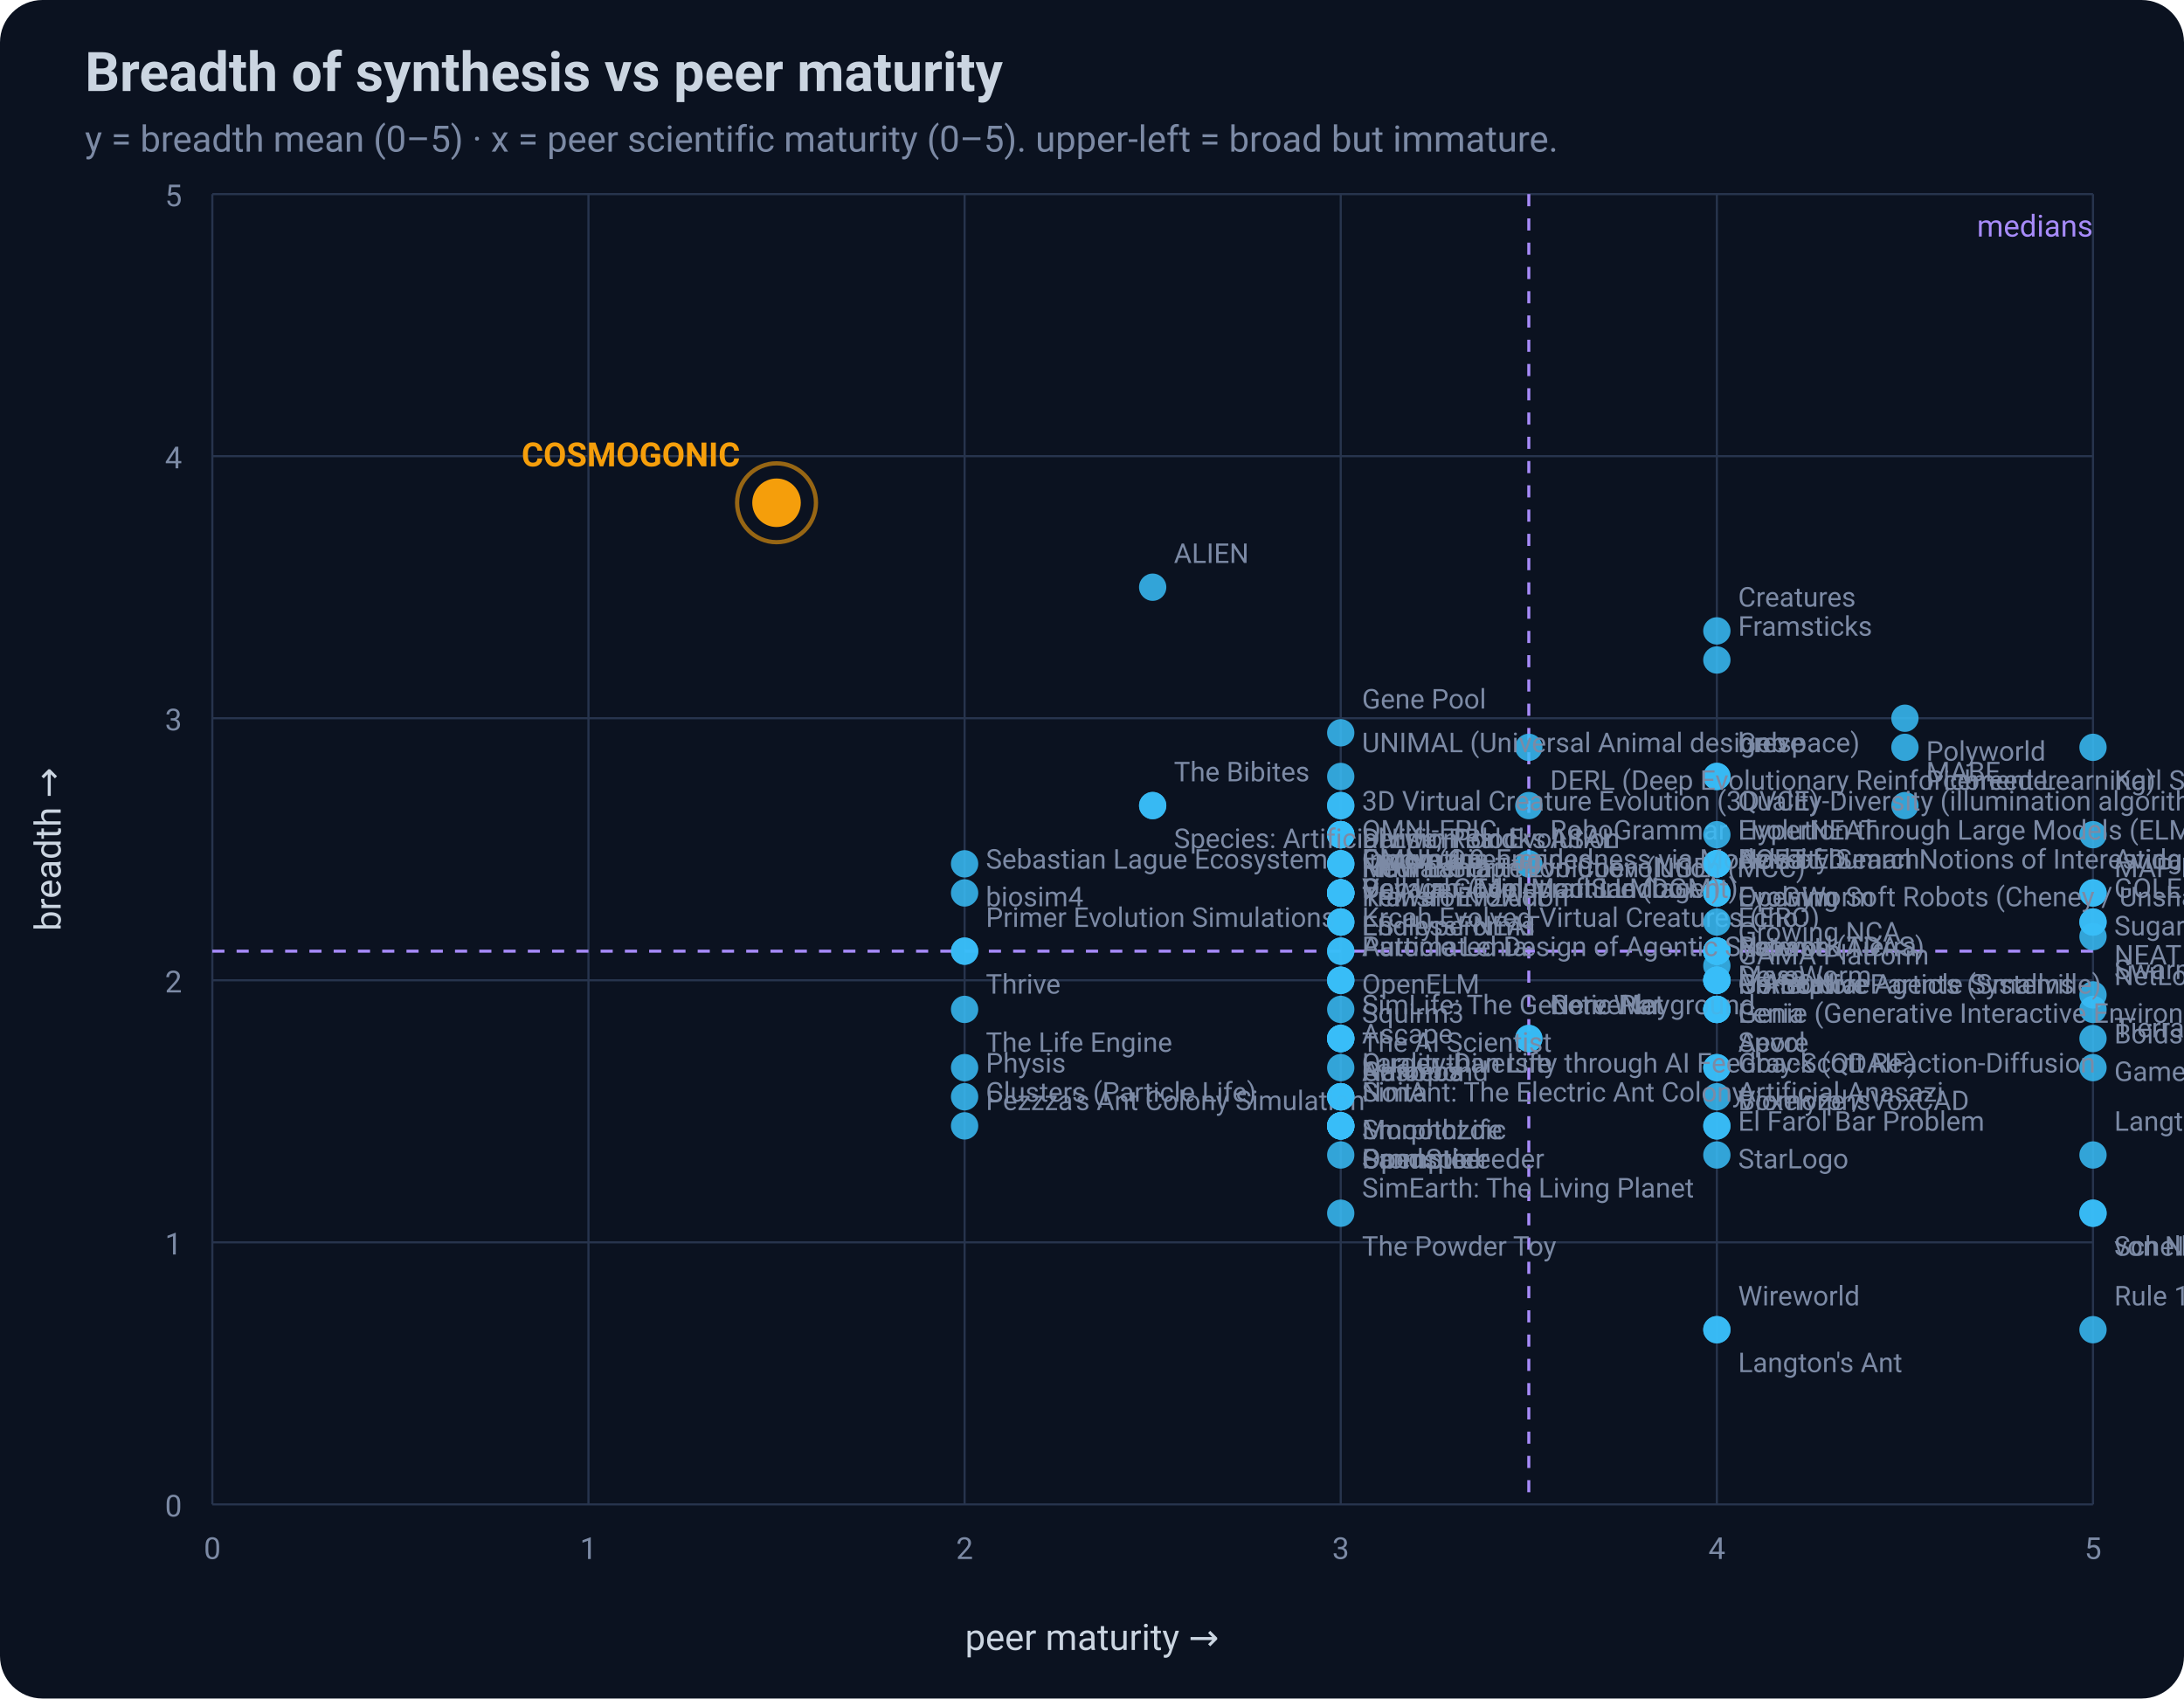
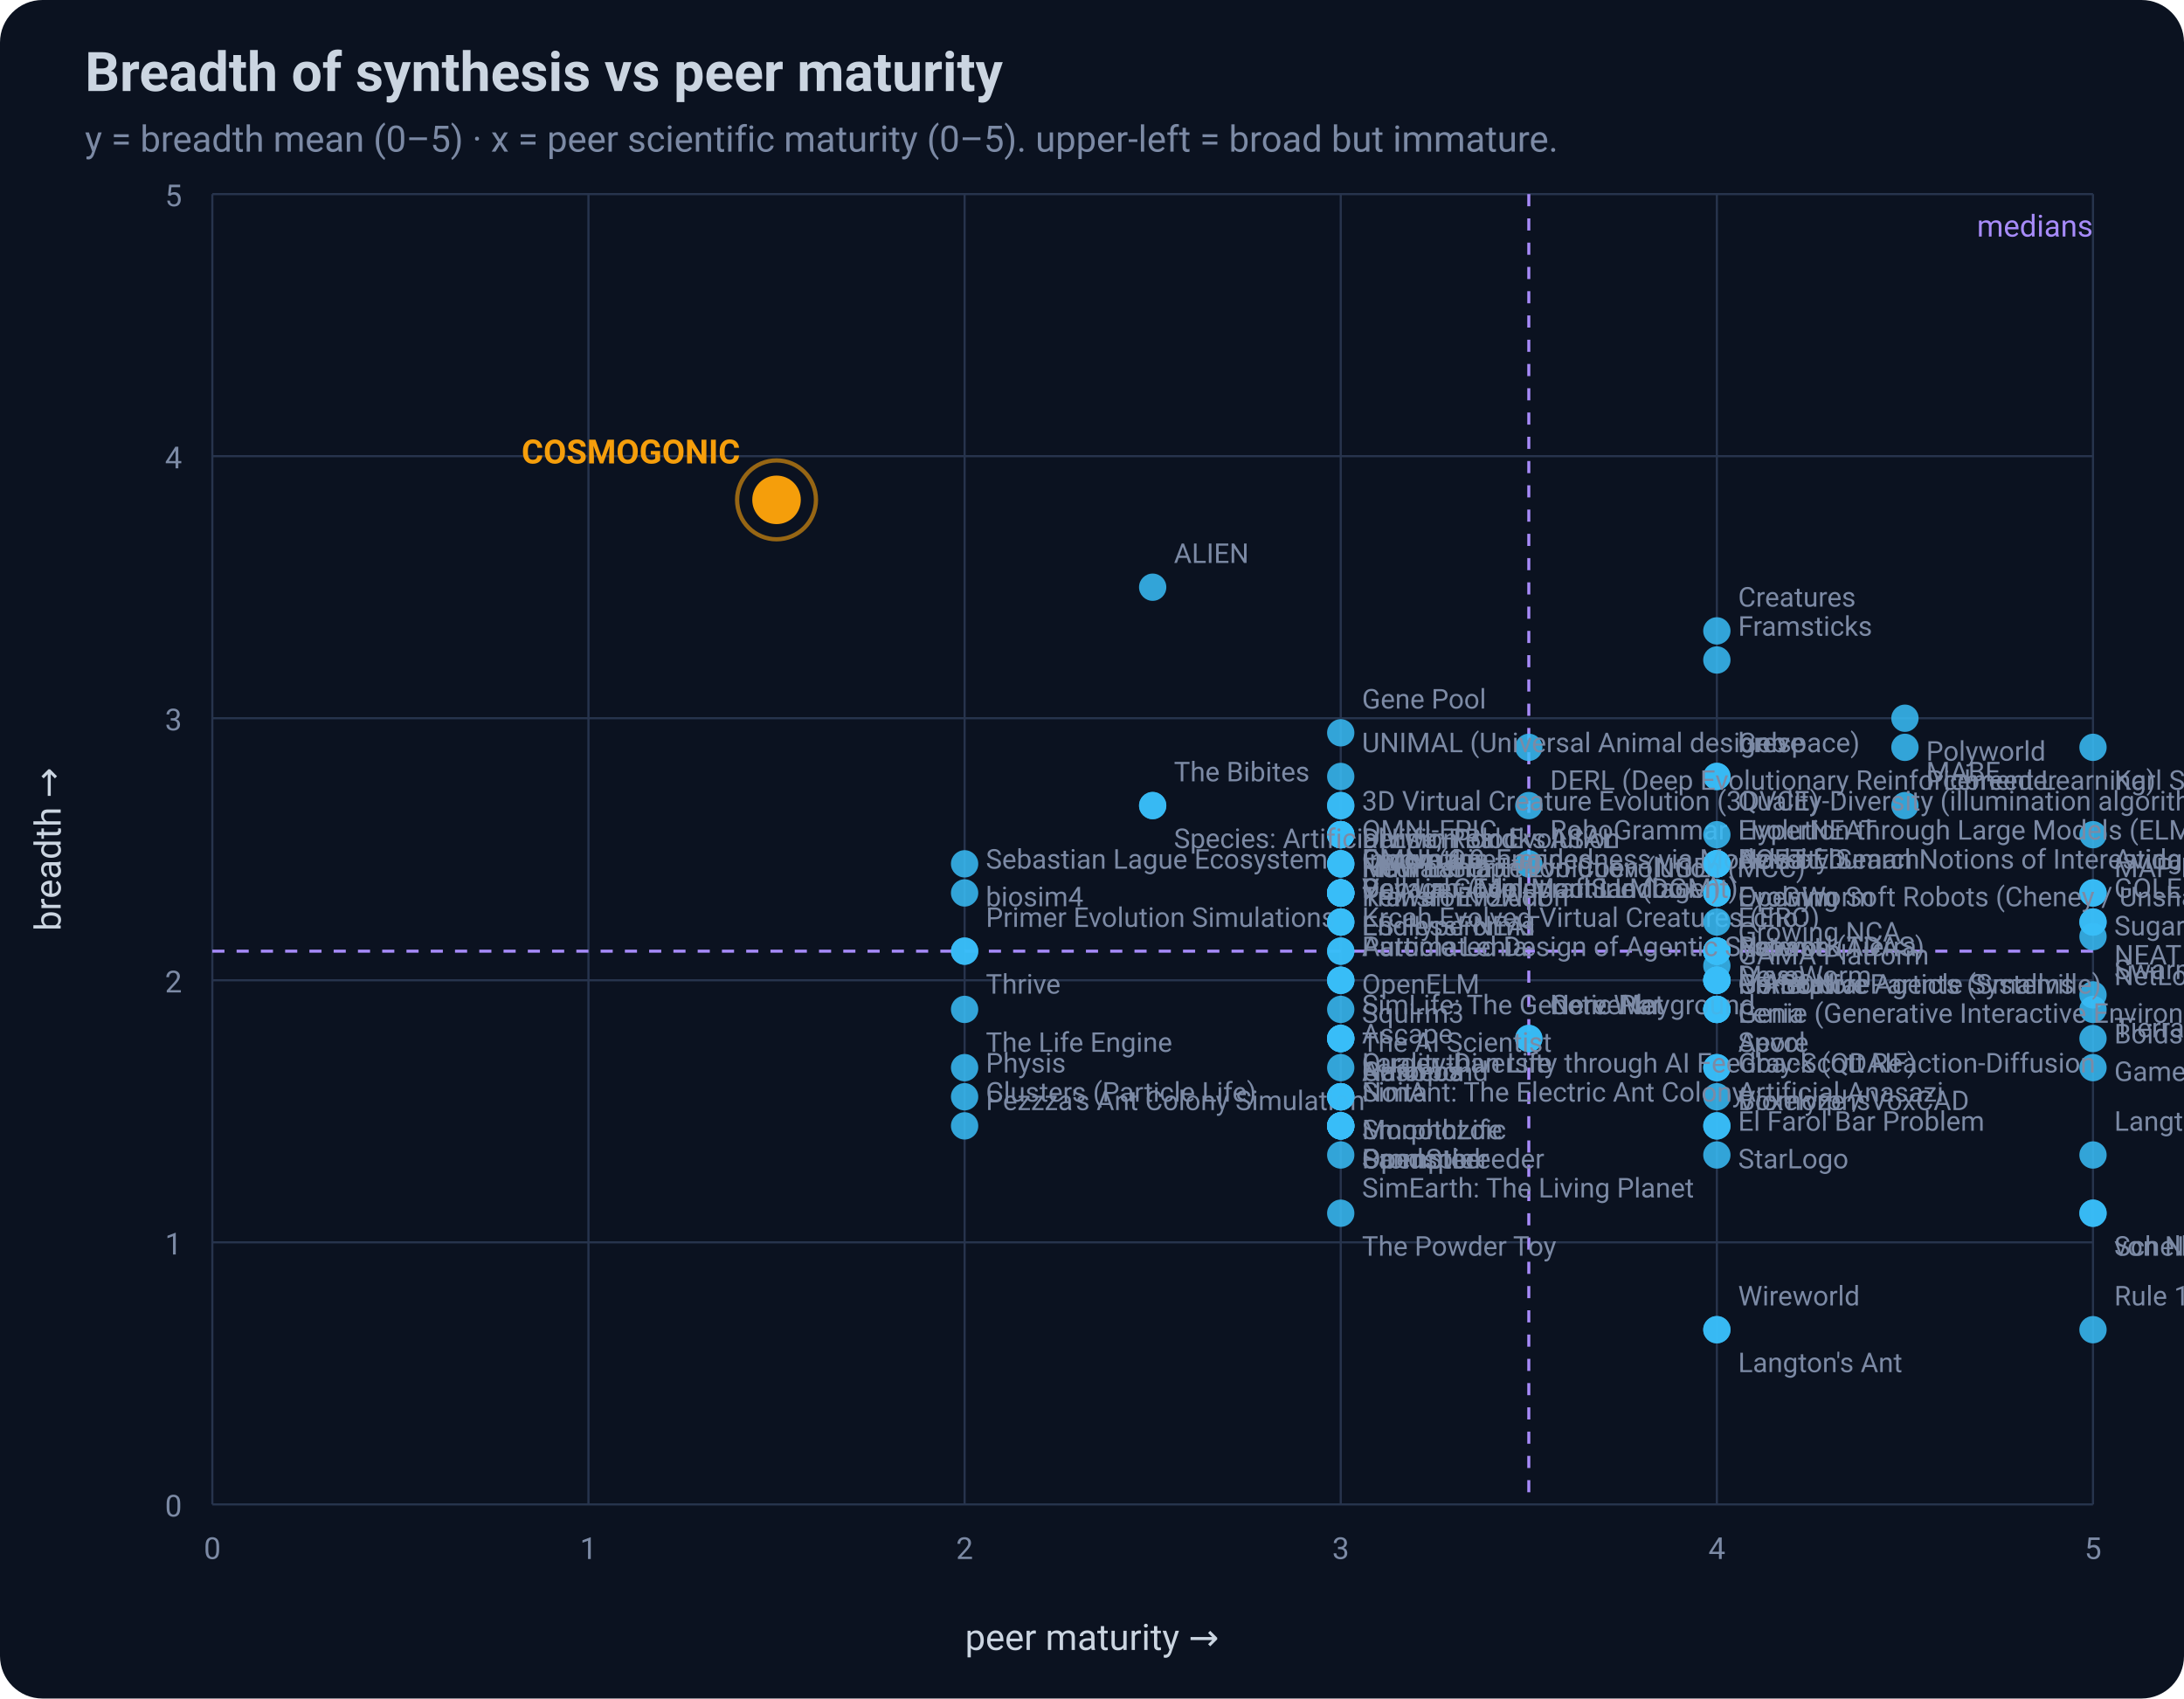
<svg xmlns="http://www.w3.org/2000/svg" viewBox="0 0 720 560" font-family="ui-sans-serif,system-ui,Segoe UI,Roboto,sans-serif" role="img" aria-label="Breadth vs peer maturity scatter">
  <rect width="720" height="560" rx="14" fill="#0b1220" />
  <text x="28" y="30" fill="#cbd5e1" font-size="18" font-weight="700">Breadth of synthesis vs peer maturity</text>
  <text x="28" y="50" fill="#7c8aa5" font-size="12">y = breadth mean (0–5) · x = peer scientific maturity (0–5). upper-left = broad but immature.</text>
  <line x1="70" y1="64" x2="70" y2="496" stroke="#27344d" stroke-width="0.7" />
  <line x1="70" y1="496" x2="690" y2="496" stroke="#27344d" stroke-width="0.7" />
  <text x="70" y="514" fill="#7c8aa5" font-size="10" text-anchor="middle">0</text>
  <text x="60" y="500" fill="#7c8aa5" font-size="10" text-anchor="end">0</text>
  <line x1="194" y1="64" x2="194" y2="496" stroke="#27344d" stroke-width="0.7" />
  <line x1="70" y1="409.6" x2="690" y2="409.6" stroke="#27344d" stroke-width="0.7" />
  <text x="194" y="514" fill="#7c8aa5" font-size="10" text-anchor="middle">1</text>
  <text x="60" y="413.6" fill="#7c8aa5" font-size="10" text-anchor="end">1</text>
  <line x1="318" y1="64" x2="318" y2="496" stroke="#27344d" stroke-width="0.7" />
  <line x1="70" y1="323.2" x2="690" y2="323.2" stroke="#27344d" stroke-width="0.7" />
  <text x="318" y="514" fill="#7c8aa5" font-size="10" text-anchor="middle">2</text>
  <text x="60" y="327.2" fill="#7c8aa5" font-size="10" text-anchor="end">2</text>
  <line x1="442" y1="64" x2="442" y2="496" stroke="#27344d" stroke-width="0.7" />
  <line x1="70" y1="236.8" x2="690" y2="236.8" stroke="#27344d" stroke-width="0.7" />
  <text x="442" y="514" fill="#7c8aa5" font-size="10" text-anchor="middle">3</text>
  <text x="60" y="240.8" fill="#7c8aa5" font-size="10" text-anchor="end">3</text>
  <line x1="566" y1="64" x2="566" y2="496" stroke="#27344d" stroke-width="0.7" />
  <line x1="70" y1="150.4" x2="690" y2="150.4" stroke="#27344d" stroke-width="0.7" />
  <text x="566" y="514" fill="#7c8aa5" font-size="10" text-anchor="middle">4</text>
  <text x="60" y="154.4" fill="#7c8aa5" font-size="10" text-anchor="end">4</text>
  <line x1="690" y1="64" x2="690" y2="496" stroke="#27344d" stroke-width="0.7" />
  <line x1="70" y1="64" x2="690" y2="64" stroke="#27344d" stroke-width="0.7" />
  <text x="690" y="514" fill="#7c8aa5" font-size="10" text-anchor="middle">5</text>
  <text x="60" y="68" fill="#7c8aa5" font-size="10" text-anchor="end">5</text>
  <line x1="504" y1="64" x2="504" y2="496" stroke="#a78bfa" stroke-dasharray="4 4" stroke-width="1" />
  <line x1="70" y1="313.6" x2="690" y2="313.6" stroke="#a78bfa" stroke-dasharray="4 4" stroke-width="1" />
  <text x="690" y="78" fill="#a78bfa" font-size="10" text-anchor="end">medians</text>
  <text x="360" y="544" fill="#cbd5e1" font-size="12" text-anchor="middle">peer maturity →</text>
  <text x="20" y="280" fill="#cbd5e1" font-size="12" text-anchor="middle" transform="rotate(-90 20 280)">breadth →</text>
-   <circle cx="256" cy="165.76" r="8" fill="#f59e0b" />
-   <circle cx="256" cy="165.76" r="13" fill="none" stroke="#f59e0b" stroke-width="1.4" opacity="0.6" />
-   <text x="244" y="153.76" fill="#f59e0b" font-size="11" font-weight="700" text-anchor="end">COSMOGONIC</text>
+   <circle cx="256" cy="164.8" r="8" fill="#f59e0b" />
+   <circle cx="256" cy="164.8" r="13" fill="none" stroke="#f59e0b" stroke-width="1.4" opacity="0.6" />
+   <text x="244" y="152.8" fill="#f59e0b" font-size="11" font-weight="700" text-anchor="end">COSMOGONIC</text>
  <circle cx="690" cy="342.4" r="4.5" fill="#38bdf8" opacity="0.85" />
  <text x="697" y="356.4" fill="#7c8aa5" font-size="9">Game of Life</text>
  <circle cx="690" cy="352" r="4.5" fill="#38bdf8" opacity="0.85" />
  <text x="697" y="344" fill="#7c8aa5" font-size="9">Boids</text>
  <circle cx="566" cy="352" r="4.5" fill="#38bdf8" opacity="0.85" />
  <text x="573" y="366" fill="#7c8aa5" font-size="9">Biomorphs</text>
  <circle cx="504" cy="342.4" r="4.5" fill="#38bdf8" opacity="0.85" />
  <text x="511" y="334.4" fill="#7c8aa5" font-size="9">Core War</text>
  <circle cx="690" cy="328" r="4.5" fill="#38bdf8" opacity="0.85" />
  <text x="697" y="342" fill="#7c8aa5" font-size="9">Tierra</text>
  <circle cx="690" cy="294.4" r="4.5" fill="#38bdf8" opacity="0.85" />
  <text x="697" y="286.4" fill="#7c8aa5" font-size="9">Avida</text>
  <circle cx="628" cy="236.8" r="4.5" fill="#38bdf8" opacity="0.85" />
  <text x="635" y="250.8" fill="#7c8aa5" font-size="9">Polyworld</text>
  <circle cx="566" cy="217.6" r="4.5" fill="#38bdf8" opacity="0.85" />
  <text x="573" y="209.6" fill="#7c8aa5" font-size="9">Framsticks</text>
  <circle cx="690" cy="246.4" r="4.5" fill="#38bdf8" opacity="0.85" />
  <text x="697" y="260.4" fill="#7c8aa5" font-size="9">Karl Sims VC</text>
  <circle cx="566" cy="208" r="4.5" fill="#38bdf8" opacity="0.85" />
  <text x="573" y="200" fill="#7c8aa5" font-size="9">Creatures</text>
  <circle cx="442" cy="265.6" r="4.5" fill="#38bdf8" opacity="0.85" />
  <text x="449" y="279.6" fill="#7c8aa5" font-size="9">Darwin Pond</text>
  <circle cx="442" cy="241.6" r="4.5" fill="#38bdf8" opacity="0.85" />
  <text x="449" y="233.6" fill="#7c8aa5" font-size="9">Gene Pool</text>
  <circle cx="690" cy="294.4" r="4.5" fill="#38bdf8" opacity="0.85" />
  <text x="697" y="308.4" fill="#7c8aa5" font-size="9">Sugarscape</text>
  <circle cx="566" cy="313.6" r="4.5" fill="#38bdf8" opacity="0.85" />
  <text x="573" y="305.6" fill="#7c8aa5" font-size="9">Echo</text>
  <circle cx="690" cy="308.8" r="4.5" fill="#38bdf8" opacity="0.85" />
  <text x="697" y="322.8" fill="#7c8aa5" font-size="9">Swarm</text>
  <circle cx="566" cy="256" r="4.5" fill="#38bdf8" opacity="0.85" />
  <text x="573" y="248" fill="#7c8aa5" font-size="9">breve</text>
  <circle cx="628" cy="246.4" r="4.5" fill="#38bdf8" opacity="0.85" />
  <text x="635" y="260.4" fill="#7c8aa5" font-size="9">Picbreeder</text>
  <circle cx="628" cy="265.6" r="4.5" fill="#38bdf8" opacity="0.85" />
  <text x="635" y="257.6" fill="#7c8aa5" font-size="9">MABE</text>
  <circle cx="566" cy="323.2" r="4.5" fill="#38bdf8" opacity="0.85" />
  <text x="573" y="337.2" fill="#7c8aa5" font-size="9">Lenia</text>
  <circle cx="566" cy="318.4" r="4.5" fill="#38bdf8" opacity="0.85" />
  <text x="573" y="310.4" fill="#7c8aa5" font-size="9">Growing NCA</text>
  <circle cx="566" cy="284.8" r="4.5" fill="#38bdf8" opacity="0.85" />
  <text x="573" y="298.8" fill="#7c8aa5" font-size="9">OpenWorm</text>
  <circle cx="566" cy="294.4" r="4.5" fill="#38bdf8" opacity="0.85" />
  <text x="573" y="286.4" fill="#7c8aa5" font-size="9">POET</text>
  <circle cx="566" cy="284.8" r="4.5" fill="#38bdf8" opacity="0.85" />
  <text x="573" y="298.8" fill="#7c8aa5" font-size="9">EvoGym</text>
  <circle cx="380" cy="193.6" r="4.5" fill="#38bdf8" opacity="0.85" />
  <text x="387" y="185.6" fill="#7c8aa5" font-size="9">ALIEN</text>
  <circle cx="504" cy="265.6" r="4.5" fill="#38bdf8" opacity="0.85" />
  <text x="511" y="279.6" fill="#7c8aa5" font-size="9">ASAL</text>
  <circle cx="566" cy="438.4" r="4.5" fill="#38bdf8" opacity="0.85" />
  <text x="573" y="430.4" fill="#7c8aa5" font-size="9">Wireworld</text>
  <circle cx="566" cy="438.4" r="4.5" fill="#38bdf8" opacity="0.85" />
  <text x="573" y="452.4" fill="#7c8aa5" font-size="9">Langton's Ant</text>
  <circle cx="690" cy="380.8" r="4.5" fill="#38bdf8" opacity="0.85" />
  <text x="697" y="372.8" fill="#7c8aa5" font-size="9">Langton's Loops</text>
  <circle cx="690" cy="400" r="4.5" fill="#38bdf8" opacity="0.85" />
  <text x="697" y="414" fill="#7c8aa5" font-size="9">von Neumann Universal Constructor</text>
  <circle cx="690" cy="438.4" r="4.5" fill="#38bdf8" opacity="0.85" />
  <text x="697" y="430.4" fill="#7c8aa5" font-size="9">Rule 110</text>
  <circle cx="442" cy="361.6" r="4.5" fill="#38bdf8" opacity="0.85" />
  <text x="449" y="375.6" fill="#7c8aa5" font-size="9">SmoothLife</text>
  <circle cx="442" cy="361.6" r="4.5" fill="#38bdf8" opacity="0.85" />
  <text x="449" y="353.6" fill="#7c8aa5" font-size="9">Larger than Life</text>
  <circle cx="442" cy="275.2" r="4.5" fill="#38bdf8" opacity="0.85" />
  <text x="449" y="289.2" fill="#7c8aa5" font-size="9">Flow Lenia</text>
  <circle cx="442" cy="323.2" r="4.5" fill="#38bdf8" opacity="0.85" />
  <text x="449" y="315.2" fill="#7c8aa5" font-size="9">Particle Lenia</text>
  <circle cx="566" cy="313.6" r="4.5" fill="#38bdf8" opacity="0.85" />
  <text x="573" y="327.6" fill="#7c8aa5" font-size="9">Primordial Particle Systems</text>
  <circle cx="566" cy="361.6" r="4.5" fill="#38bdf8" opacity="0.85" />
  <text x="573" y="353.6" fill="#7c8aa5" font-size="9">Gray-Scott Reaction-Diffusion</text>
  <circle cx="566" cy="332.8" r="4.5" fill="#38bdf8" opacity="0.85" />
  <text x="573" y="346.8" fill="#7c8aa5" font-size="9">Aevol</text>
  <circle cx="566" cy="294.4" r="4.5" fill="#38bdf8" opacity="0.85" />
  <text x="573" y="286.4" fill="#7c8aa5" font-size="9">Avida-ED</text>
  <circle cx="442" cy="342.4" r="4.5" fill="#38bdf8" opacity="0.85" />
  <text x="449" y="356.4" fill="#7c8aa5" font-size="9">Nanopond</text>
  <circle cx="318" cy="361.6" r="4.5" fill="#38bdf8" opacity="0.85" />
  <text x="325" y="353.6" fill="#7c8aa5" font-size="9">Physis</text>
  <circle cx="442" cy="342.4" r="4.5" fill="#38bdf8" opacity="0.85" />
  <text x="449" y="356.4" fill="#7c8aa5" font-size="9">Cosmos</text>
  <circle cx="566" cy="256" r="4.5" fill="#38bdf8" opacity="0.85" />
  <text x="573" y="248" fill="#7c8aa5" font-size="9">Geb</text>
  <circle cx="442" cy="342.4" r="4.5" fill="#38bdf8" opacity="0.85" />
  <text x="449" y="356.4" fill="#7c8aa5" font-size="9">Amoeba</text>
  <circle cx="442" cy="294.4" r="4.5" fill="#38bdf8" opacity="0.85" />
  <text x="449" y="286.4" fill="#7c8aa5" font-size="9">Evolve 4.0</text>
  <circle cx="442" cy="323.2" r="4.5" fill="#38bdf8" opacity="0.85" />
  <text x="449" y="337.2" fill="#7c8aa5" font-size="9">Squirm3</text>
  <circle cx="566" cy="323.2" r="4.5" fill="#38bdf8" opacity="0.85" />
  <text x="573" y="315.2" fill="#7c8aa5" font-size="9">Network Tierra</text>
  <circle cx="318" cy="284.8" r="4.5" fill="#38bdf8" opacity="0.85" />
  <text x="325" y="298.8" fill="#7c8aa5" font-size="9">biosim4</text>
  <circle cx="690" cy="304" r="4.5" fill="#38bdf8" opacity="0.85" />
  <text x="697" y="296" fill="#7c8aa5" font-size="9">GOLEM (Genetically Organized Lifelike Electro Mechanics)</text>
  <circle cx="566" cy="352" r="4.5" fill="#38bdf8" opacity="0.85" />
  <text x="573" y="366" fill="#7c8aa5" font-size="9">Voxelyze / VoxCAD</text>
  <circle cx="442" cy="275.2" r="4.5" fill="#38bdf8" opacity="0.85" />
  <text x="449" y="267.2" fill="#7c8aa5" font-size="9">3D Virtual Creature Evolution (3DVCE)</text>
  <circle cx="504" cy="246.4" r="4.5" fill="#38bdf8" opacity="0.85" />
  <text x="511" y="260.4" fill="#7c8aa5" font-size="9">DERL (Deep Evolutionary Reinforcement Learning)</text>
  <circle cx="442" cy="256" r="4.5" fill="#38bdf8" opacity="0.85" />
  <text x="449" y="248" fill="#7c8aa5" font-size="9">UNIMAL (Universal Animal design space)</text>
  <circle cx="566" cy="284.8" r="4.5" fill="#38bdf8" opacity="0.85" />
  <text x="573" y="298.8" fill="#7c8aa5" font-size="9">Evolving Soft Robots (Cheney / Unshackling Evolution)</text>
  <circle cx="504" cy="284.8" r="4.5" fill="#38bdf8" opacity="0.85" />
  <text x="511" y="276.8" fill="#7c8aa5" font-size="9">RoboGrammar</text>
  <circle cx="442" cy="284.8" r="4.5" fill="#38bdf8" opacity="0.85" />
  <text x="449" y="298.8" fill="#7c8aa5" font-size="9">Transform2Act</text>
  <circle cx="504" cy="342.4" r="4.5" fill="#38bdf8" opacity="0.85" />
  <text x="511" y="334.4" fill="#7c8aa5" font-size="9">NerveNet</text>
  <circle cx="442" cy="275.2" r="4.5" fill="#38bdf8" opacity="0.85" />
  <text x="449" y="289.2" fill="#7c8aa5" font-size="9">Neural Graph Evolution (NGE)</text>
  <circle cx="442" cy="313.6" r="4.5" fill="#38bdf8" opacity="0.85" />
  <text x="449" y="305.6" fill="#7c8aa5" font-size="9">Krcah Evolved Virtual Creatures (ERO)</text>
  <circle cx="690" cy="304" r="4.5" fill="#38bdf8" opacity="0.85" />
  <text x="697" y="318" fill="#7c8aa5" font-size="9">NEAT (NeuroEvolution of Augmenting Topologies)</text>
  <circle cx="566" cy="284.8" r="4.5" fill="#38bdf8" opacity="0.85" />
  <text x="573" y="276.8" fill="#7c8aa5" font-size="9">HyperNEAT</text>
  <circle cx="442" cy="294.4" r="4.5" fill="#38bdf8" opacity="0.85" />
  <text x="449" y="308.4" fill="#7c8aa5" font-size="9">ES-HyperNEAT</text>
  <circle cx="566" cy="294.4" r="4.5" fill="#38bdf8" opacity="0.85" />
  <text x="573" y="286.4" fill="#7c8aa5" font-size="9">Novelty Search</text>
  <circle cx="690" cy="275.2" r="4.5" fill="#38bdf8" opacity="0.85" />
  <text x="697" y="289.2" fill="#7c8aa5" font-size="9">MAP-Elites</text>
  <circle cx="566" cy="275.2" r="4.5" fill="#38bdf8" opacity="0.85" />
  <text x="573" y="267.2" fill="#7c8aa5" font-size="9">Quality-Diversity (illumination algorithms)</text>
  <circle cx="566" cy="313.6" r="4.5" fill="#38bdf8" opacity="0.85" />
  <text x="573" y="327.6" fill="#7c8aa5" font-size="9">Go-Explore</text>
  <circle cx="442" cy="294.4" r="4.5" fill="#38bdf8" opacity="0.85" />
  <text x="449" y="286.4" fill="#7c8aa5" font-size="9">OMNI (Open-endedness via Models of human Notions of Interestingness)</text>
  <circle cx="442" cy="275.2" r="4.5" fill="#38bdf8" opacity="0.85" />
  <text x="449" y="289.2" fill="#7c8aa5" font-size="9">Minimal Criterion Coevolution (MCC)</text>
  <circle cx="442" cy="294.4" r="4.5" fill="#38bdf8" opacity="0.85" />
  <text x="449" y="286.4" fill="#7c8aa5" font-size="9">Innovation Engines</text>
  <circle cx="442" cy="294.4" r="4.5" fill="#38bdf8" opacity="0.85" />
  <text x="449" y="308.4" fill="#7c8aa5" font-size="9">EndlessForms</text>
  <circle cx="690" cy="332.8" r="4.5" fill="#38bdf8" opacity="0.85" />
  <text x="697" y="324.8" fill="#7c8aa5" font-size="9">NetLogo</text>
  <circle cx="566" cy="313.6" r="4.5" fill="#38bdf8" opacity="0.85" />
  <text x="573" y="327.6" fill="#7c8aa5" font-size="9">MASON</text>
  <circle cx="566" cy="323.2" r="4.5" fill="#38bdf8" opacity="0.85" />
  <text x="573" y="315.2" fill="#7c8aa5" font-size="9">Repast</text>
  <circle cx="566" cy="371.2" r="4.5" fill="#38bdf8" opacity="0.85" />
  <text x="573" y="385.2" fill="#7c8aa5" font-size="9">StarLogo</text>
  <circle cx="442" cy="352" r="4.5" fill="#38bdf8" opacity="0.85" />
  <text x="449" y="344" fill="#7c8aa5" font-size="9">Ascape</text>
  <circle cx="566" cy="304" r="4.5" fill="#38bdf8" opacity="0.85" />
  <text x="573" y="318" fill="#7c8aa5" font-size="9">GAMA Platform</text>
  <circle cx="566" cy="332.8" r="4.5" fill="#38bdf8" opacity="0.85" />
  <text x="573" y="324.8" fill="#7c8aa5" font-size="9">Mesa</text>
  <circle cx="442" cy="371.2" r="4.5" fill="#38bdf8" opacity="0.85" />
  <text x="449" y="385.2" fill="#7c8aa5" font-size="9">OpenSteer</text>
  <circle cx="566" cy="371.2" r="4.5" fill="#38bdf8" opacity="0.85" />
  <text x="573" y="363.2" fill="#7c8aa5" font-size="9">Artificial Anasazi</text>
  <circle cx="690" cy="400" r="4.5" fill="#38bdf8" opacity="0.85" />
  <text x="697" y="414" fill="#7c8aa5" font-size="9">Schelling Segregation Model</text>
  <circle cx="566" cy="380.8" r="4.5" fill="#38bdf8" opacity="0.85" />
  <text x="573" y="372.8" fill="#7c8aa5" font-size="9">El Farol Bar Problem</text>
  <circle cx="566" cy="332.8" r="4.5" fill="#38bdf8" opacity="0.85" />
  <text x="573" y="346.8" fill="#7c8aa5" font-size="9">Spore</text>
  <circle cx="442" cy="342.4" r="4.5" fill="#38bdf8" opacity="0.85" />
  <text x="449" y="334.4" fill="#7c8aa5" font-size="9">SimLife: The Genetic Playground</text>
  <circle cx="442" cy="380.8" r="4.5" fill="#38bdf8" opacity="0.85" />
  <text x="449" y="394.8" fill="#7c8aa5" font-size="9">SimEarth: The Living Planet</text>
  <circle cx="442" cy="371.2" r="4.5" fill="#38bdf8" opacity="0.85" />
  <text x="449" y="363.2" fill="#7c8aa5" font-size="9">SimAnt: The Electric Ant Colony</text>
  <circle cx="318" cy="313.6" r="4.5" fill="#38bdf8" opacity="0.85" />
  <text x="325" y="327.6" fill="#7c8aa5" font-size="9">Thrive</text>
  <circle cx="442" cy="304" r="4.5" fill="#38bdf8" opacity="0.85" />
  <text x="449" y="296" fill="#7c8aa5" font-size="9">Cell Lab: Evolution Sandbox</text>
  <circle cx="380" cy="265.6" r="4.5" fill="#38bdf8" opacity="0.85" />
  <text x="387" y="279.6" fill="#7c8aa5" font-size="9">Species: Artificial Life, Real Evolution</text>
  <circle cx="380" cy="265.6" r="4.5" fill="#38bdf8" opacity="0.85" />
  <text x="387" y="257.6" fill="#7c8aa5" font-size="9">The Bibites</text>
  <circle cx="442" cy="400" r="4.5" fill="#38bdf8" opacity="0.85" />
  <text x="449" y="414" fill="#7c8aa5" font-size="9">The Powder Toy</text>
  <circle cx="442" cy="371.2" r="4.5" fill="#38bdf8" opacity="0.85" />
  <text x="449" y="363.2" fill="#7c8aa5" font-size="9">Noita</text>
  <circle cx="318" cy="332.8" r="4.5" fill="#38bdf8" opacity="0.85" />
  <text x="325" y="346.8" fill="#7c8aa5" font-size="9">The Life Engine</text>
  <circle cx="318" cy="371.2" r="4.5" fill="#38bdf8" opacity="0.85" />
  <text x="325" y="363.2" fill="#7c8aa5" font-size="9">Clusters (Particle Life)</text>
  <circle cx="442" cy="371.2" r="4.5" fill="#38bdf8" opacity="0.85" />
  <text x="449" y="385.2" fill="#7c8aa5" font-size="9">Sandspiel</text>
  <circle cx="318" cy="294.4" r="4.5" fill="#38bdf8" opacity="0.85" />
  <text x="325" y="286.4" fill="#7c8aa5" font-size="9">Sebastian Lague Ecosystem</text>
  <circle cx="318" cy="352" r="4.5" fill="#38bdf8" opacity="0.85" />
  <text x="325" y="366" fill="#7c8aa5" font-size="9">Pezzza's Ant Colony Simulation</text>
  <circle cx="318" cy="313.6" r="4.5" fill="#38bdf8" opacity="0.85" />
  <text x="325" y="305.6" fill="#7c8aa5" font-size="9">Primer Evolution Simulations</text>
  <circle cx="442" cy="284.8" r="4.5" fill="#38bdf8" opacity="0.85" />
  <text x="449" y="298.8" fill="#7c8aa5" font-size="9">Keiwan Evolution</text>
  <circle cx="566" cy="332.8" r="4.5" fill="#38bdf8" opacity="0.85" />
  <text x="573" y="324.8" fill="#7c8aa5" font-size="9">DevoWorm</text>
  <circle cx="442" cy="361.6" r="4.5" fill="#38bdf8" opacity="0.85" />
  <text x="449" y="375.6" fill="#7c8aa5" font-size="9">Morphozoic</text>
  <circle cx="442" cy="294.4" r="4.5" fill="#38bdf8" opacity="0.85" />
  <text x="449" y="286.4" fill="#7c8aa5" font-size="9">Chromaria</text>
  <circle cx="442" cy="265.6" r="4.5" fill="#38bdf8" opacity="0.85" />
  <text x="449" y="279.6" fill="#7c8aa5" font-size="9">Division Blocks</text>
  <circle cx="442" cy="304" r="4.5" fill="#38bdf8" opacity="0.85" />
  <text x="449" y="296" fill="#7c8aa5" font-size="9">Voyager (Minecraft LLM agent)</text>
  <circle cx="566" cy="313.6" r="4.5" fill="#38bdf8" opacity="0.85" />
  <text x="573" y="327.6" fill="#7c8aa5" font-size="9">Generative Agents (Smallville)</text>
  <circle cx="442" cy="284.8" r="4.5" fill="#38bdf8" opacity="0.85" />
  <text x="449" y="276.8" fill="#7c8aa5" font-size="9">OMNI-EPIC</text>
  <circle cx="566" cy="323.2" r="4.5" fill="#38bdf8" opacity="0.85" />
  <text x="573" y="337.2" fill="#7c8aa5" font-size="9">Genie (Generative Interactive Environments)</text>
  <circle cx="566" cy="284.8" r="4.5" fill="#38bdf8" opacity="0.85" />
  <text x="573" y="276.8" fill="#7c8aa5" font-size="9">Evolution through Large Models (ELM)</text>
  <circle cx="442" cy="313.6" r="4.5" fill="#38bdf8" opacity="0.85" />
  <text x="449" y="327.6" fill="#7c8aa5" font-size="9">OpenELM</text>
  <circle cx="442" cy="323.2" r="4.5" fill="#38bdf8" opacity="0.85" />
  <text x="449" y="315.2" fill="#7c8aa5" font-size="9">Automated Design of Agentic Systems (ADAS)</text>
  <circle cx="442" cy="332.8" r="4.5" fill="#38bdf8" opacity="0.85" />
  <text x="449" y="346.8" fill="#7c8aa5" font-size="9">The AI Scientist</text>
  <circle cx="442" cy="304" r="4.5" fill="#38bdf8" opacity="0.85" />
  <text x="449" y="296" fill="#7c8aa5" font-size="9">Darwin Godel Machine (DGM)</text>
  <circle cx="442" cy="371.2" r="4.5" fill="#38bdf8" opacity="0.85" />
  <text x="449" y="385.2" fill="#7c8aa5" font-size="9">Promptbreeder</text>
  <circle cx="442" cy="361.6" r="4.5" fill="#38bdf8" opacity="0.85" />
  <text x="449" y="353.6" fill="#7c8aa5" font-size="9">Quality-Diversity through AI Feedback (QDAIF)</text>
</svg>
